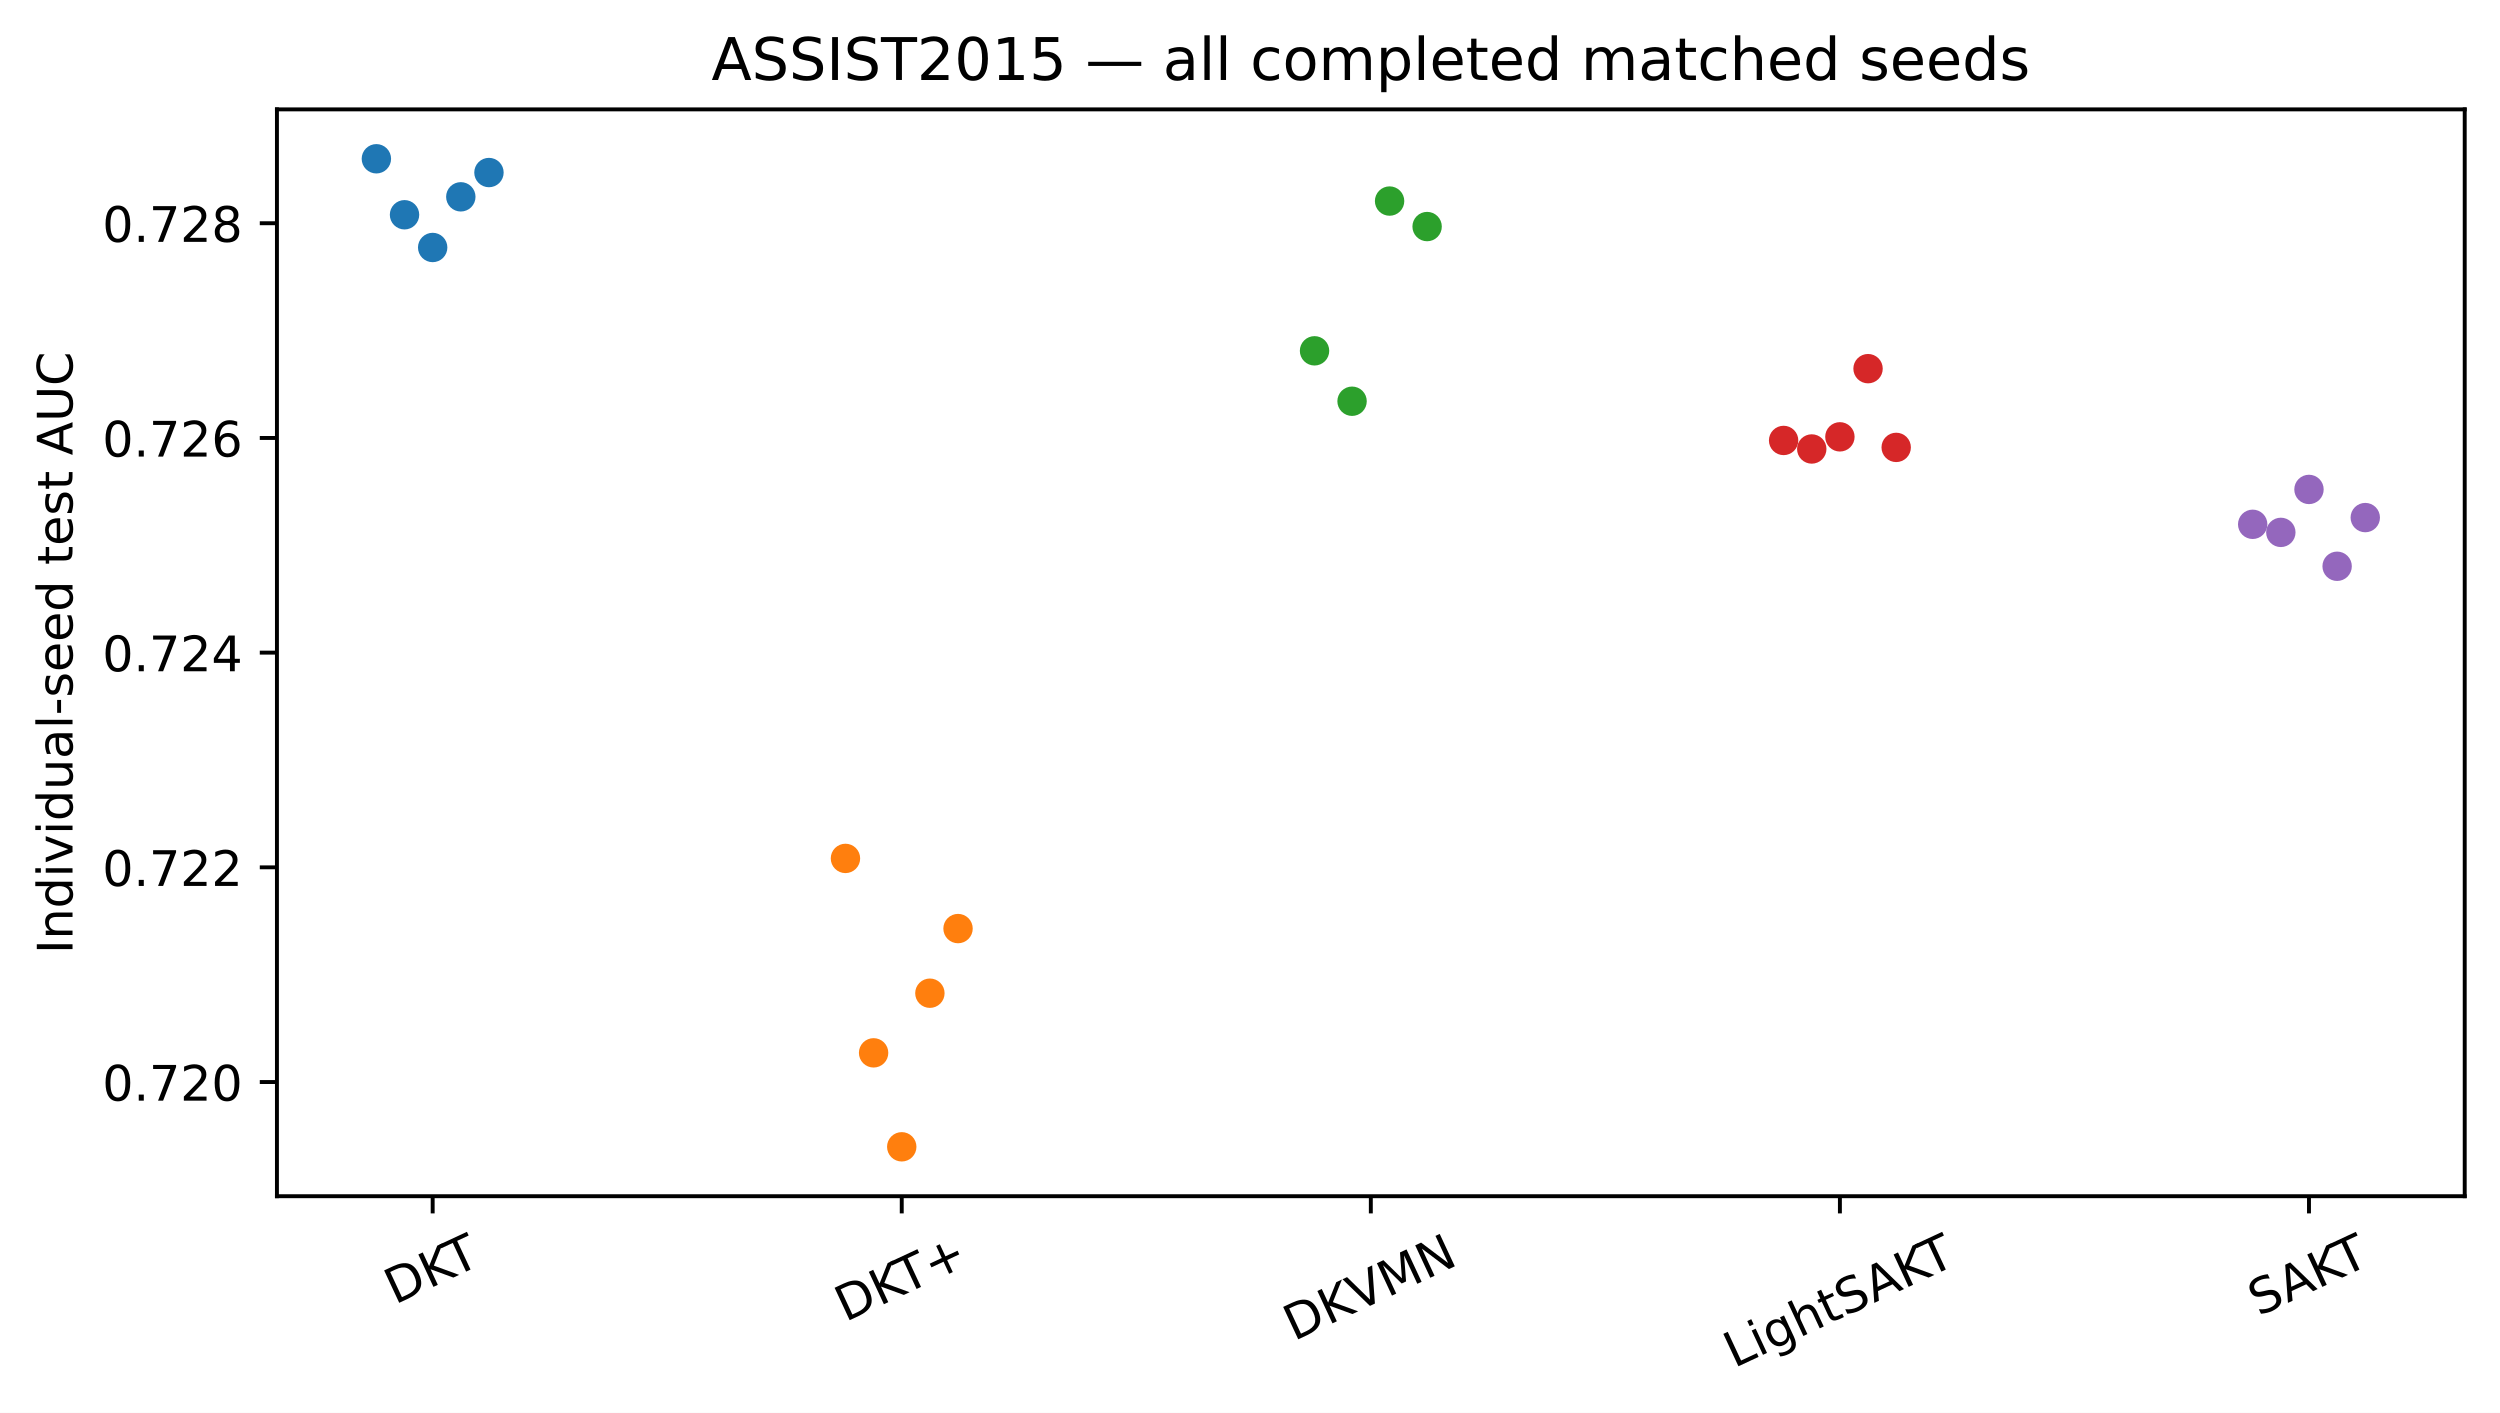
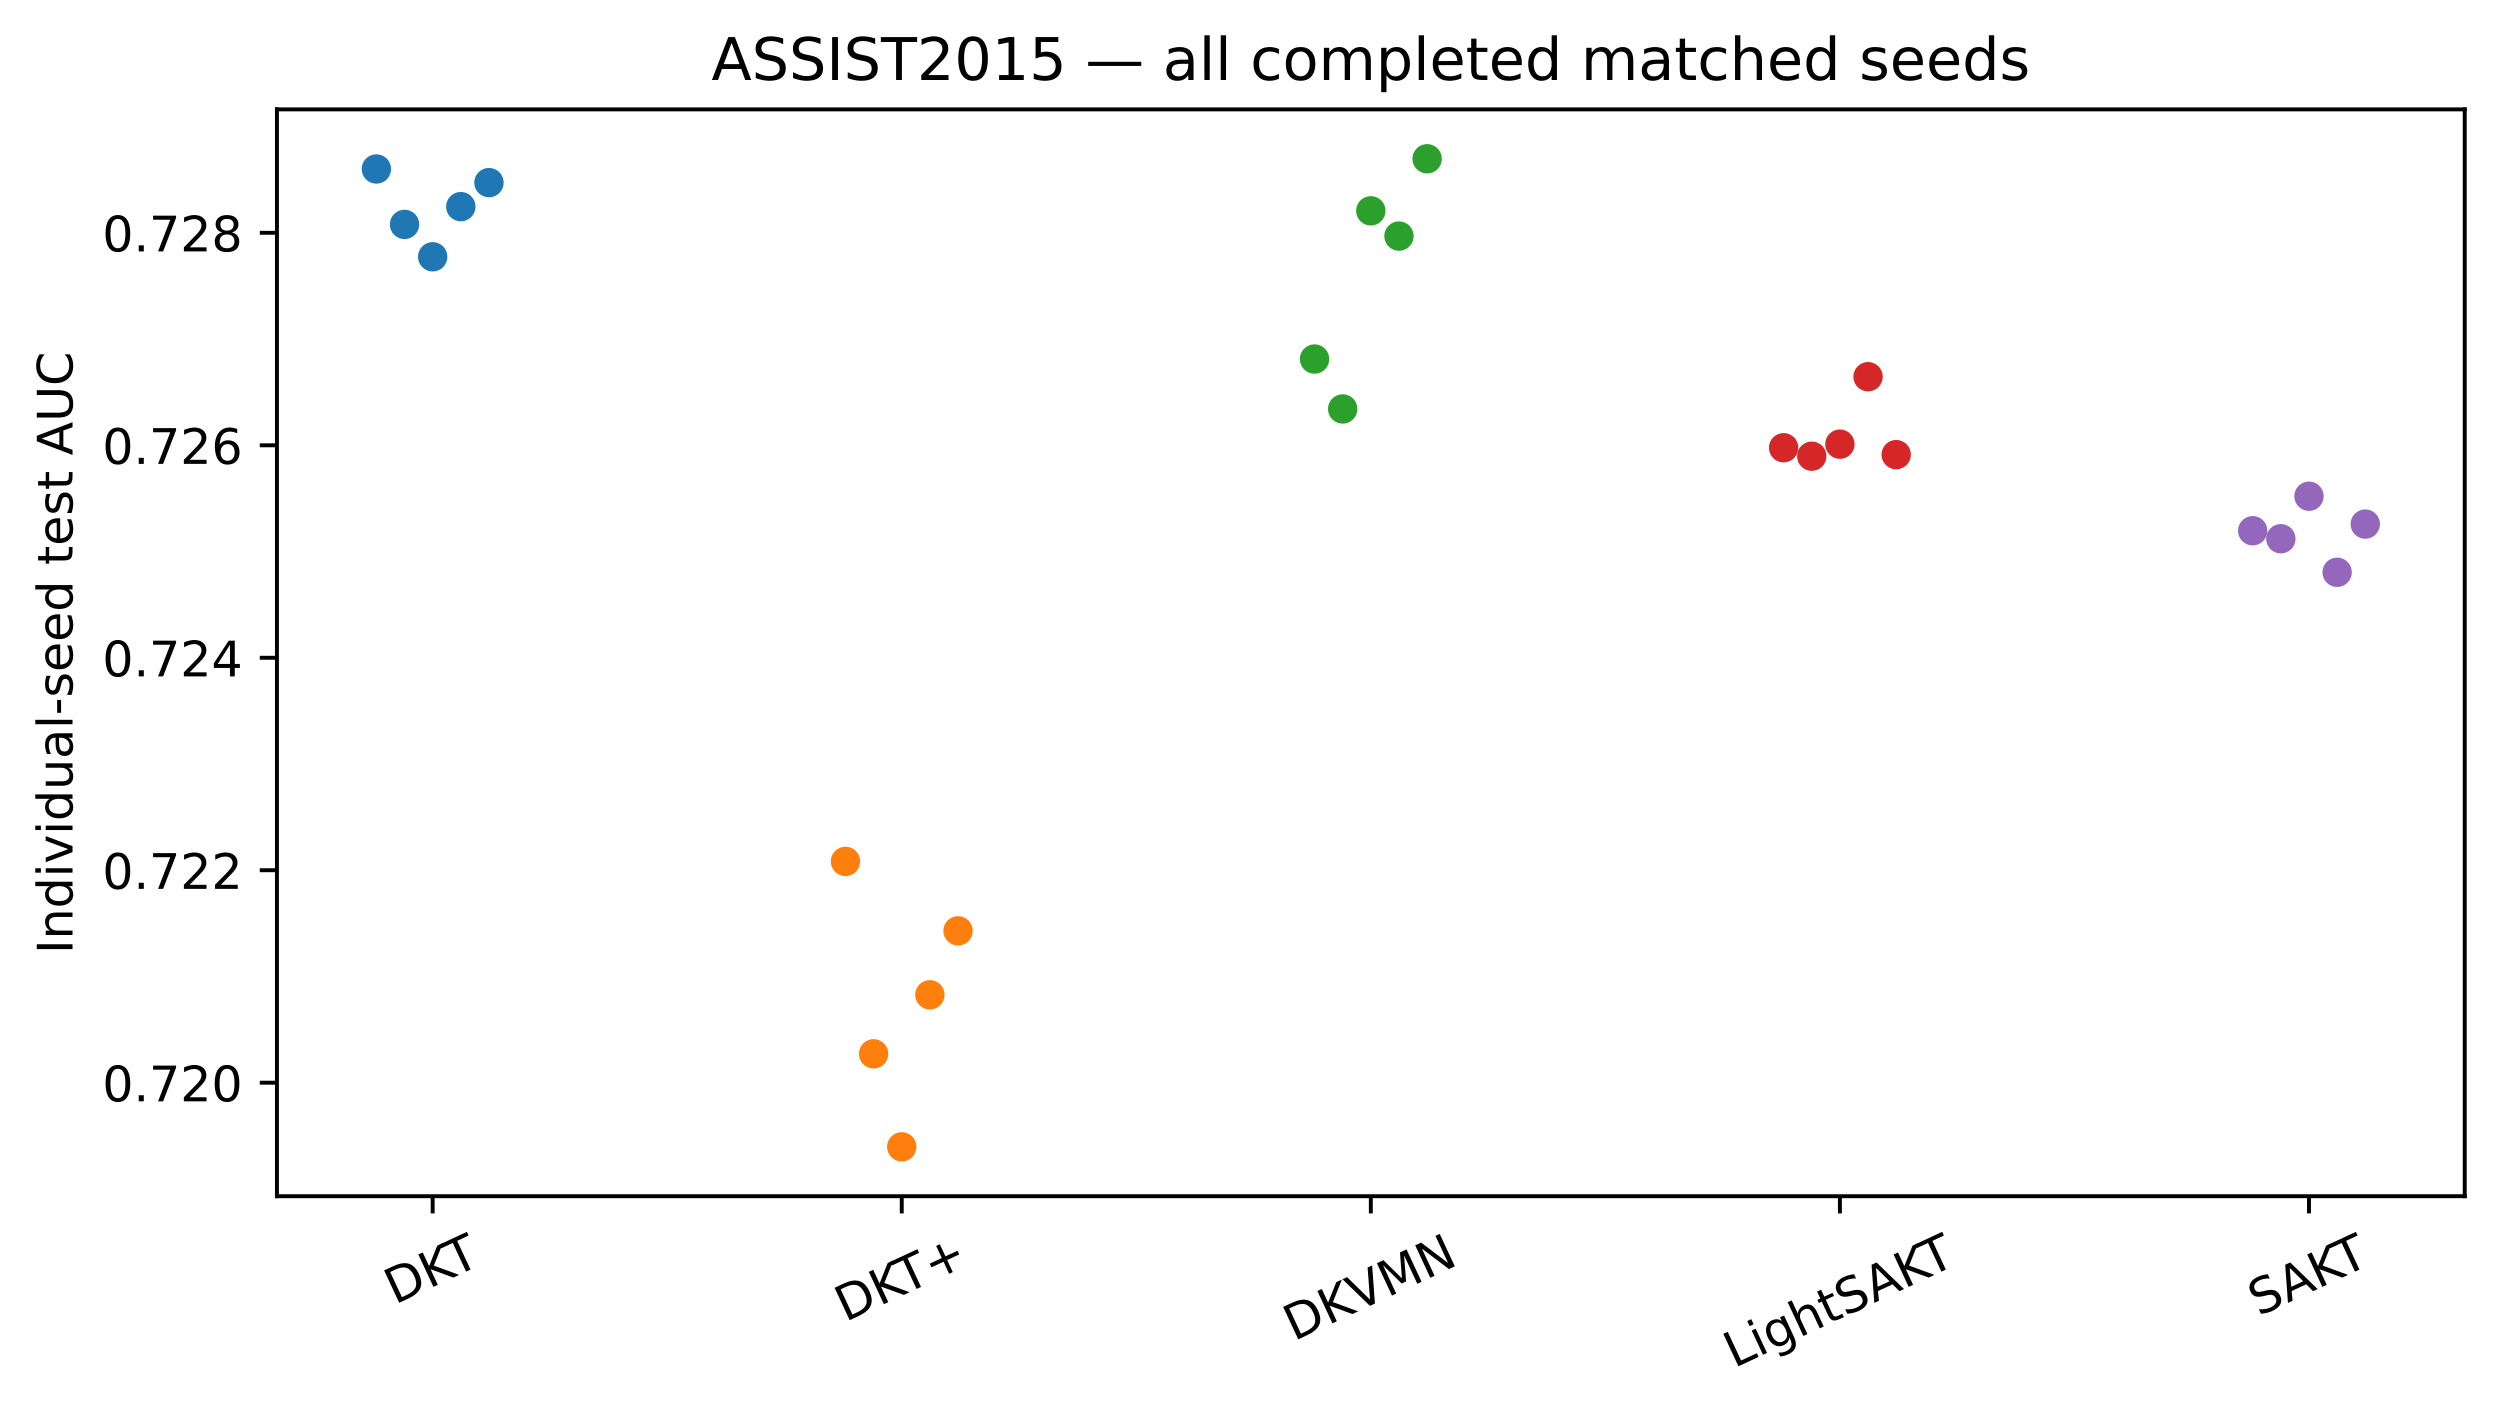
<svg xmlns="http://www.w3.org/2000/svg" xmlns:xlink="http://www.w3.org/1999/xlink" width="510.106pt" height="288.275pt" viewBox="0 0 510.106 288.275" version="1.1">
  <defs>
    <style type="text/css">*{stroke-linejoin: round; stroke-linecap: butt}</style>
  </defs>
  <g id="figure_1">
    <g id="patch_1">
      <path d="M 0 288.275  L 510.106 288.275  L 510.106 0  L 0 0  z " style="fill: #ffffff" />
    </g>
    <g id="axes_1">
      <g id="patch_2">
        <path d="M 56.506 244.078  L 502.906 244.078  L 502.906 22.318  L 56.506 22.318  z " style="fill: #ffffff" />
      </g>
      <g id="PathCollection_1">
        <defs>
-           <path id="m74ae8d1da1" d="M 0 2.5  C 0.663 2.5 1.299 2.237 1.768 1.768  C 2.237 1.299 2.5 0.663 2.5 0  C 2.5 -0.663 2.237 -1.299 1.768 -1.768  C 1.299 -2.237 0.663 -2.5 0 -2.5  C -0.663 -2.5 -1.299 -2.237 -1.768 -1.768  C -2.237 -1.299 -2.5 -0.663 -2.5 0  C -2.5 0.663 -2.237 1.299 -1.768 1.768  C -1.299 2.237 -0.663 2.5 0 2.5  z " style="stroke: #1f77b4" />
-         </defs>
-         <g clip-path="url(#p07e5ad0973)">
-           <use xlink:href="#m74ae8d1da1" x="76.797" y="32.398" style="fill: #1f77b4; stroke: #1f77b4" />
-           <use xlink:href="#m74ae8d1da1" x="82.54" y="43.821" style="fill: #1f77b4; stroke: #1f77b4" />
-           <use xlink:href="#m74ae8d1da1" x="88.283" y="50.497" style="fill: #1f77b4; stroke: #1f77b4" />
-           <use xlink:href="#m74ae8d1da1" x="94.025" y="40.161" style="fill: #1f77b4; stroke: #1f77b4" />
-           <use xlink:href="#m74ae8d1da1" x="99.768" y="35.206" style="fill: #1f77b4; stroke: #1f77b4" />
+           <path id="mf30c22cc40" d="M 0 2.5  C 0.663 2.5 1.299 2.237 1.768 1.768  C 2.237 1.299 2.5 0.663 2.5 0  C 2.5 -0.663 2.237 -1.299 1.768 -1.768  C 1.299 -2.237 0.663 -2.5 0 -2.5  C -0.663 -2.5 -1.299 -2.237 -1.768 -1.768  C -2.237 -1.299 -2.5 -0.663 -2.5 0  C -2.5 0.663 -2.237 1.299 -1.768 1.768  C -1.299 2.237 -0.663 2.5 0 2.5  z " style="stroke: #1f77b4" />
+         </defs>
+         <g clip-path="url(#p59347d65c5)">
+           <use xlink:href="#mf30c22cc40" x="76.797" y="34.482" style="fill: #1f77b4; stroke: #1f77b4" />
+           <use xlink:href="#mf30c22cc40" x="82.54" y="45.787" style="fill: #1f77b4; stroke: #1f77b4" />
+           <use xlink:href="#mf30c22cc40" x="88.283" y="52.394" style="fill: #1f77b4; stroke: #1f77b4" />
+           <use xlink:href="#mf30c22cc40" x="94.025" y="42.164" style="fill: #1f77b4; stroke: #1f77b4" />
+           <use xlink:href="#mf30c22cc40" x="99.768" y="37.261" style="fill: #1f77b4; stroke: #1f77b4" />
        </g>
      </g>
      <g id="PathCollection_2">
        <defs>
-           <path id="md3b0dfad84" d="M 0 2.5  C 0.663 2.5 1.299 2.237 1.768 1.768  C 2.237 1.299 2.5 0.663 2.5 0  C 2.5 -0.663 2.237 -1.299 1.768 -1.768  C 1.299 -2.237 0.663 -2.5 0 -2.5  C -0.663 -2.5 -1.299 -2.237 -1.768 -1.768  C -2.237 -1.299 -2.5 -0.663 -2.5 0  C -2.5 0.663 -2.237 1.299 -1.768 1.768  C -1.299 2.237 -0.663 2.5 0 2.5  z " style="stroke: #ff7f0e" />
-         </defs>
-         <g clip-path="url(#p07e5ad0973)">
-           <use xlink:href="#md3b0dfad84" x="172.509" y="175.153" style="fill: #ff7f0e; stroke: #ff7f0e" />
-           <use xlink:href="#md3b0dfad84" x="178.252" y="214.826" style="fill: #ff7f0e; stroke: #ff7f0e" />
-           <use xlink:href="#md3b0dfad84" x="183.994" y="233.998" style="fill: #ff7f0e; stroke: #ff7f0e" />
-           <use xlink:href="#md3b0dfad84" x="189.737" y="202.657" style="fill: #ff7f0e; stroke: #ff7f0e" />
-           <use xlink:href="#md3b0dfad84" x="195.48" y="189.469" style="fill: #ff7f0e; stroke: #ff7f0e" />
+           <path id="m3fc4f75dd9" d="M 0 2.5  C 0.663 2.5 1.299 2.237 1.768 1.768  C 2.237 1.299 2.5 0.663 2.5 0  C 2.5 -0.663 2.237 -1.299 1.768 -1.768  C 1.299 -2.237 0.663 -2.5 0 -2.5  C -0.663 -2.5 -1.299 -2.237 -1.768 -1.768  C -2.237 -1.299 -2.5 -0.663 -2.5 0  C -2.5 0.663 -2.237 1.299 -1.768 1.768  C -1.299 2.237 -0.663 2.5 0 2.5  z " style="stroke: #ff7f0e" />
+         </defs>
+         <g clip-path="url(#p59347d65c5)">
+           <use xlink:href="#m3fc4f75dd9" x="172.509" y="175.761" style="fill: #ff7f0e; stroke: #ff7f0e" />
+           <use xlink:href="#m3fc4f75dd9" x="178.252" y="215.024" style="fill: #ff7f0e; stroke: #ff7f0e" />
+           <use xlink:href="#m3fc4f75dd9" x="183.994" y="233.998" style="fill: #ff7f0e; stroke: #ff7f0e" />
+           <use xlink:href="#m3fc4f75dd9" x="189.737" y="202.981" style="fill: #ff7f0e; stroke: #ff7f0e" />
+           <use xlink:href="#m3fc4f75dd9" x="195.48" y="189.929" style="fill: #ff7f0e; stroke: #ff7f0e" />
        </g>
      </g>
      <g id="PathCollection_3">
        <defs>
-           <path id="ma65a9e8e08" d="M 0 2.5  C 0.663 2.5 1.299 2.237 1.768 1.768  C 2.237 1.299 2.5 0.663 2.5 0  C 2.5 -0.663 2.237 -1.299 1.768 -1.768  C 1.299 -2.237 0.663 -2.5 0 -2.5  C -0.663 -2.5 -1.299 -2.237 -1.768 -1.768  C -2.237 -1.299 -2.5 -0.663 -2.5 0  C -2.5 0.663 -2.237 1.299 -1.768 1.768  C -1.299 2.237 -0.663 2.5 0 2.5  z " style="stroke: #2ca02c" />
-         </defs>
-         <g clip-path="url(#p07e5ad0973)">
-           <use xlink:href="#ma65a9e8e08" x="268.221" y="71.583" style="fill: #2ca02c; stroke: #2ca02c" />
-           <use xlink:href="#ma65a9e8e08" x="275.878" y="81.87" style="fill: #2ca02c; stroke: #2ca02c" />
-           <use xlink:href="#ma65a9e8e08" x="283.535" y="41.025" style="fill: #2ca02c; stroke: #2ca02c" />
-           <use xlink:href="#ma65a9e8e08" x="291.192" y="46.229" style="fill: #2ca02c; stroke: #2ca02c" />
+           <path id="m6455241612" d="M 0 2.5  C 0.663 2.5 1.299 2.237 1.768 1.768  C 2.237 1.299 2.5 0.663 2.5 0  C 2.5 -0.663 2.237 -1.299 1.768 -1.768  C 1.299 -2.237 0.663 -2.5 0 -2.5  C -0.663 -2.5 -1.299 -2.237 -1.768 -1.768  C -2.237 -1.299 -2.5 -0.663 -2.5 0  C -2.5 0.663 -2.237 1.299 -1.768 1.768  C -1.299 2.237 -0.663 2.5 0 2.5  z " style="stroke: #2ca02c" />
+         </defs>
+         <g clip-path="url(#p59347d65c5)">
+           <use xlink:href="#m6455241612" x="268.221" y="73.261" style="fill: #2ca02c; stroke: #2ca02c" />
+           <use xlink:href="#m6455241612" x="273.964" y="83.442" style="fill: #2ca02c; stroke: #2ca02c" />
+           <use xlink:href="#m6455241612" x="279.706" y="43.02" style="fill: #2ca02c; stroke: #2ca02c" />
+           <use xlink:href="#m6455241612" x="285.449" y="48.17" style="fill: #2ca02c; stroke: #2ca02c" />
+           <use xlink:href="#m6455241612" x="291.192" y="32.398" style="fill: #2ca02c; stroke: #2ca02c" />
        </g>
      </g>
      <g id="PathCollection_4">
        <defs>
-           <path id="mf770f122f2" d="M 0 2.5  C 0.663 2.5 1.299 2.237 1.768 1.768  C 2.237 1.299 2.5 0.663 2.5 0  C 2.5 -0.663 2.237 -1.299 1.768 -1.768  C 1.299 -2.237 0.663 -2.5 0 -2.5  C -0.663 -2.5 -1.299 -2.237 -1.768 -1.768  C -2.237 -1.299 -2.5 -0.663 -2.5 0  C -2.5 0.663 -2.237 1.299 -1.768 1.768  C -1.299 2.237 -0.663 2.5 0 2.5  z " style="stroke: #d62728" />
-         </defs>
-         <g clip-path="url(#p07e5ad0973)">
-           <use xlink:href="#mf770f122f2" x="363.933" y="89.871" style="fill: #d62728; stroke: #d62728" />
-           <use xlink:href="#mf770f122f2" x="369.675" y="91.611" style="fill: #d62728; stroke: #d62728" />
-           <use xlink:href="#mf770f122f2" x="375.418" y="89.134" style="fill: #d62728; stroke: #d62728" />
-           <use xlink:href="#mf770f122f2" x="381.161" y="75.222" style="fill: #d62728; stroke: #d62728" />
-           <use xlink:href="#mf770f122f2" x="386.904" y="91.288" style="fill: #d62728; stroke: #d62728" />
+           <path id="m1b6078fb7e" d="M 0 2.5  C 0.663 2.5 1.299 2.237 1.768 1.768  C 2.237 1.299 2.5 0.663 2.5 0  C 2.5 -0.663 2.237 -1.299 1.768 -1.768  C 1.299 -2.237 0.663 -2.5 0 -2.5  C -0.663 -2.5 -1.299 -2.237 -1.768 -1.768  C -2.237 -1.299 -2.5 -0.663 -2.5 0  C -2.5 0.663 -2.237 1.299 -1.768 1.768  C -1.299 2.237 -0.663 2.5 0 2.5  z " style="stroke: #d62728" />
+         </defs>
+         <g clip-path="url(#p59347d65c5)">
+           <use xlink:href="#m1b6078fb7e" x="363.933" y="91.361" style="fill: #d62728; stroke: #d62728" />
+           <use xlink:href="#m1b6078fb7e" x="369.675" y="93.082" style="fill: #d62728; stroke: #d62728" />
+           <use xlink:href="#m1b6078fb7e" x="375.418" y="90.631" style="fill: #d62728; stroke: #d62728" />
+           <use xlink:href="#m1b6078fb7e" x="381.161" y="76.863" style="fill: #d62728; stroke: #d62728" />
+           <use xlink:href="#m1b6078fb7e" x="386.904" y="92.763" style="fill: #d62728; stroke: #d62728" />
        </g>
      </g>
      <g id="PathCollection_5">
        <defs>
-           <path id="m128eb24df3" d="M 0 2.5  C 0.663 2.5 1.299 2.237 1.768 1.768  C 2.237 1.299 2.5 0.663 2.5 0  C 2.5 -0.663 2.237 -1.299 1.768 -1.768  C 1.299 -2.237 0.663 -2.5 0 -2.5  C -0.663 -2.5 -1.299 -2.237 -1.768 -1.768  C -2.237 -1.299 -2.5 -0.663 -2.5 0  C -2.5 0.663 -2.237 1.299 -1.768 1.768  C -1.299 2.237 -0.663 2.5 0 2.5  z " style="stroke: #9467bd" />
-         </defs>
-         <g clip-path="url(#p07e5ad0973)">
-           <use xlink:href="#m128eb24df3" x="459.644" y="106.982" style="fill: #9467bd; stroke: #9467bd" />
-           <use xlink:href="#m128eb24df3" x="465.387" y="108.629" style="fill: #9467bd; stroke: #9467bd" />
-           <use xlink:href="#m128eb24df3" x="471.13" y="99.865" style="fill: #9467bd; stroke: #9467bd" />
-           <use xlink:href="#m128eb24df3" x="476.873" y="115.544" style="fill: #9467bd; stroke: #9467bd" />
-           <use xlink:href="#m128eb24df3" x="482.615" y="105.609" style="fill: #9467bd; stroke: #9467bd" />
+           <path id="m7908c27f58" d="M 0 2.5  C 0.663 2.5 1.299 2.237 1.768 1.768  C 2.237 1.299 2.5 0.663 2.5 0  C 2.5 -0.663 2.237 -1.299 1.768 -1.768  C 1.299 -2.237 0.663 -2.5 0 -2.5  C -0.663 -2.5 -1.299 -2.237 -1.768 -1.768  C -2.237 -1.299 -2.5 -0.663 -2.5 0  C -2.5 0.663 -2.237 1.299 -1.768 1.768  C -1.299 2.237 -0.663 2.5 0 2.5  z " style="stroke: #9467bd" />
+         </defs>
+         <g clip-path="url(#p59347d65c5)">
+           <use xlink:href="#m7908c27f58" x="459.644" y="108.294" style="fill: #9467bd; stroke: #9467bd" />
+           <use xlink:href="#m7908c27f58" x="465.387" y="109.925" style="fill: #9467bd; stroke: #9467bd" />
+           <use xlink:href="#m7908c27f58" x="471.13" y="101.251" style="fill: #9467bd; stroke: #9467bd" />
+           <use xlink:href="#m7908c27f58" x="476.873" y="116.768" style="fill: #9467bd; stroke: #9467bd" />
+           <use xlink:href="#m7908c27f58" x="482.615" y="106.936" style="fill: #9467bd; stroke: #9467bd" />
        </g>
      </g>
      <g id="matplotlib.axis_1">
        <g id="xtick_1">
          <g id="line2d_1">
            <defs>
-               <path id="meb5895109b" d="M 0 0  L 0 3.5  " style="stroke: #000000; stroke-width: 0.8" />
+               <path id="m3603db1ce4" d="M 0 0  L 0 3.5  " style="stroke: #000000; stroke-width: 0.8" />
            </defs>
            <g>
-               <use xlink:href="#meb5895109b" x="88.283" y="244.078" style="stroke: #000000; stroke-width: 0.8" />
+               <use xlink:href="#m3603db1ce4" x="88.283" y="244.078" style="stroke: #000000; stroke-width: 0.8" />
            </g>
          </g>
          <g id="text_1">
            <g transform="translate(80.57117 266.244) rotate(-25) scale(0.1 -0.1)">
              <defs>
                <path id="DejaVuSans-44" d="M 1259 4147  L 1259 519  L 2022 519  Q 2988 519 3436 956  Q 3884 1394 3884 2338  Q 3884 3275 3436 3711  Q 2988 4147 2022 4147  L 1259 4147  z M 628 4666  L 1925 4666  Q 3281 4666 3915 4102  Q 4550 3538 4550 2338  Q 4550 1131 3912 565  Q 3275 0 1925 0  L 628 0  L 628 4666  z " transform="scale(0.015625)" />
                <path id="DejaVuSans-4b" d="M 628 4666  L 1259 4666  L 1259 2694  L 3353 4666  L 4166 4666  L 1850 2491  L 4331 0  L 3500 0  L 1259 2247  L 1259 0  L 628 0  L 628 4666  z " transform="scale(0.015625)" />
                <path id="DejaVuSans-54" d="M -19 4666  L 3928 4666  L 3928 4134  L 2272 4134  L 2272 0  L 1638 0  L 1638 4134  L -19 4134  L -19 4666  z " transform="scale(0.015625)" />
              </defs>
              <use xlink:href="#DejaVuSans-44" />
              <use xlink:href="#DejaVuSans-4b" x="77.002" />
              <use xlink:href="#DejaVuSans-54" x="134.828" />
            </g>
          </g>
        </g>
        <g id="xtick_2">
          <g id="line2d_2">
            <g>
-               <use xlink:href="#meb5895109b" x="183.994" y="244.078" style="stroke: #000000; stroke-width: 0.8" />
+               <use xlink:href="#m3603db1ce4" x="183.994" y="244.078" style="stroke: #000000; stroke-width: 0.8" />
            </g>
          </g>
          <g id="text_2">
            <g transform="translate(172.4857 269.7854) rotate(-25) scale(0.1 -0.1)">
              <defs>
                <path id="DejaVuSans-2b" d="M 2944 4013  L 2944 2272  L 4684 2272  L 4684 1741  L 2944 1741  L 2944 0  L 2419 0  L 2419 1741  L 678 1741  L 678 2272  L 2419 2272  L 2419 4013  L 2944 4013  z " transform="scale(0.015625)" />
              </defs>
              <use xlink:href="#DejaVuSans-44" />
              <use xlink:href="#DejaVuSans-4b" x="77.002" />
              <use xlink:href="#DejaVuSans-54" x="134.828" />
              <use xlink:href="#DejaVuSans-2b" x="195.912" />
            </g>
          </g>
        </g>
        <g id="xtick_3">
          <g id="line2d_3">
            <g>
-               <use xlink:href="#meb5895109b" x="279.706" y="244.078" style="stroke: #000000; stroke-width: 0.8" />
+               <use xlink:href="#m3603db1ce4" x="279.706" y="244.078" style="stroke: #000000; stroke-width: 0.8" />
            </g>
          </g>
          <g id="text_3">
            <g transform="translate(264.0115 273.6893) rotate(-25) scale(0.1 -0.1)">
              <defs>
                <path id="DejaVuSans-56" d="M 1831 0  L 50 4666  L 709 4666  L 2188 738  L 3669 4666  L 4325 4666  L 2547 0  L 1831 0  z " transform="scale(0.015625)" />
                <path id="DejaVuSans-4d" d="M 628 4666  L 1569 4666  L 2759 1491  L 3956 4666  L 4897 4666  L 4897 0  L 4281 0  L 4281 4097  L 3078 897  L 2444 897  L 1241 4097  L 1241 0  L 628 0  L 628 4666  z " transform="scale(0.015625)" />
                <path id="DejaVuSans-4e" d="M 628 4666  L 1478 4666  L 3547 763  L 3547 4666  L 4159 4666  L 4159 0  L 3309 0  L 1241 3903  L 1241 0  L 628 0  L 628 4666  z " transform="scale(0.015625)" />
              </defs>
              <use xlink:href="#DejaVuSans-44" />
              <use xlink:href="#DejaVuSans-4b" x="77.002" />
              <use xlink:href="#DejaVuSans-56" x="142.578" />
              <use xlink:href="#DejaVuSans-4d" x="210.986" />
              <use xlink:href="#DejaVuSans-4e" x="297.266" />
            </g>
          </g>
        </g>
        <g id="xtick_4">
          <g id="line2d_4">
            <g>
-               <use xlink:href="#meb5895109b" x="375.418" y="244.078" style="stroke: #000000; stroke-width: 0.8" />
+               <use xlink:href="#m3603db1ce4" x="375.418" y="244.078" style="stroke: #000000; stroke-width: 0.8" />
            </g>
          </g>
          <g id="text_4">
            <g transform="translate(353.8253 279.19) rotate(-25) scale(0.1 -0.1)">
              <defs>
                <path id="DejaVuSans-4c" d="M 628 4666  L 1259 4666  L 1259 531  L 3531 531  L 3531 0  L 628 0  L 628 4666  z " transform="scale(0.015625)" />
                <path id="DejaVuSans-69" d="M 603 3500  L 1178 3500  L 1178 0  L 603 0  L 603 3500  z M 603 4863  L 1178 4863  L 1178 4134  L 603 4134  L 603 4863  z " transform="scale(0.015625)" />
                <path id="DejaVuSans-67" d="M 2906 1791  Q 2906 2416 2648 2759  Q 2391 3103 1925 3103  Q 1463 3103 1205 2759  Q 947 2416 947 1791  Q 947 1169 1205 825  Q 1463 481 1925 481  Q 2391 481 2648 825  Q 2906 1169 2906 1791  z M 3481 434  Q 3481 -459 3084 -895  Q 2688 -1331 1869 -1331  Q 1566 -1331 1297 -1286  Q 1028 -1241 775 -1147  L 775 -588  Q 1028 -725 1275 -790  Q 1522 -856 1778 -856  Q 2344 -856 2625 -561  Q 2906 -266 2906 331  L 2906 616  Q 2728 306 2450 153  Q 2172 0 1784 0  Q 1141 0 747 490  Q 353 981 353 1791  Q 353 2603 747 3093  Q 1141 3584 1784 3584  Q 2172 3584 2450 3431  Q 2728 3278 2906 2969  L 2906 3500  L 3481 3500  L 3481 434  z " transform="scale(0.015625)" />
                <path id="DejaVuSans-68" d="M 3513 2113  L 3513 0  L 2938 0  L 2938 2094  Q 2938 2591 2744 2837  Q 2550 3084 2163 3084  Q 1697 3084 1428 2787  Q 1159 2491 1159 1978  L 1159 0  L 581 0  L 581 4863  L 1159 4863  L 1159 2956  Q 1366 3272 1645 3428  Q 1925 3584 2291 3584  Q 2894 3584 3203 3211  Q 3513 2838 3513 2113  z " transform="scale(0.015625)" />
                <path id="DejaVuSans-74" d="M 1172 4494  L 1172 3500  L 2356 3500  L 2356 3053  L 1172 3053  L 1172 1153  Q 1172 725 1289 603  Q 1406 481 1766 481  L 2356 481  L 2356 0  L 1766 0  Q 1100 0 847 248  Q 594 497 594 1153  L 594 3053  L 172 3053  L 172 3500  L 594 3500  L 594 4494  L 1172 4494  z " transform="scale(0.015625)" />
                <path id="DejaVuSans-53" d="M 3425 4513  L 3425 3897  Q 3066 4069 2747 4153  Q 2428 4238 2131 4238  Q 1616 4238 1336 4038  Q 1056 3838 1056 3469  Q 1056 3159 1242 3001  Q 1428 2844 1947 2747  L 2328 2669  Q 3034 2534 3370 2195  Q 3706 1856 3706 1288  Q 3706 609 3251 259  Q 2797 -91 1919 -91  Q 1588 -91 1214 -16  Q 841 59 441 206  L 441 856  Q 825 641 1194 531  Q 1563 422 1919 422  Q 2459 422 2753 634  Q 3047 847 3047 1241  Q 3047 1584 2836 1778  Q 2625 1972 2144 2069  L 1759 2144  Q 1053 2284 737 2584  Q 422 2884 422 3419  Q 422 4038 858 4394  Q 1294 4750 2059 4750  Q 2388 4750 2728 4690  Q 3069 4631 3425 4513  z " transform="scale(0.015625)" />
                <path id="DejaVuSans-41" d="M 2188 4044  L 1331 1722  L 3047 1722  L 2188 4044  z M 1831 4666  L 2547 4666  L 4325 0  L 3669 0  L 3244 1197  L 1141 1197  L 716 0  L 50 0  L 1831 4666  z " transform="scale(0.015625)" />
              </defs>
              <use xlink:href="#DejaVuSans-4c" />
              <use xlink:href="#DejaVuSans-69" x="55.713" />
              <use xlink:href="#DejaVuSans-67" x="83.496" />
              <use xlink:href="#DejaVuSans-68" x="146.973" />
              <use xlink:href="#DejaVuSans-74" x="210.352" />
              <use xlink:href="#DejaVuSans-53" x="249.561" />
              <use xlink:href="#DejaVuSans-41" x="314.912" />
              <use xlink:href="#DejaVuSans-4b" x="383.32" />
              <use xlink:href="#DejaVuSans-54" x="441.146" />
            </g>
          </g>
        </g>
        <g id="xtick_5">
          <g id="line2d_5">
            <g>
-               <use xlink:href="#meb5895109b" x="471.13" y="244.078" style="stroke: #000000; stroke-width: 0.8" />
+               <use xlink:href="#m3603db1ce4" x="471.13" y="244.078" style="stroke: #000000; stroke-width: 0.8" />
            </g>
          </g>
          <g id="text_5">
            <g transform="translate(460.8462 268.643) rotate(-25) scale(0.1 -0.1)">
              <use xlink:href="#DejaVuSans-53" />
              <use xlink:href="#DejaVuSans-41" x="65.352" />
              <use xlink:href="#DejaVuSans-4b" x="133.76" />
              <use xlink:href="#DejaVuSans-54" x="191.586" />
            </g>
          </g>
        </g>
      </g>
      <g id="matplotlib.axis_2">
        <g id="ytick_1">
          <g id="line2d_6">
            <defs>
-               <path id="m29ef3c1bef" d="M 0 0  L -3.5 0  " style="stroke: #000000; stroke-width: 0.8" />
+               <path id="m5a9d164112" d="M 0 0  L -3.5 0  " style="stroke: #000000; stroke-width: 0.8" />
            </defs>
            <g>
-               <use xlink:href="#m29ef3c1bef" x="56.506" y="220.78" style="stroke: #000000; stroke-width: 0.8" />
+               <use xlink:href="#m5a9d164112" x="56.506" y="220.917" style="stroke: #000000; stroke-width: 0.8" />
            </g>
          </g>
          <g id="text_6">
-             <g transform="translate(20.87813 224.5791) scale(0.1 -0.1)">
+             <g transform="translate(20.87813 224.7158) scale(0.1 -0.1)">
              <defs>
                <path id="DejaVuSans-30" d="M 2034 4250  Q 1547 4250 1301 3770  Q 1056 3291 1056 2328  Q 1056 1369 1301 889  Q 1547 409 2034 409  Q 2525 409 2770 889  Q 3016 1369 3016 2328  Q 3016 3291 2770 3770  Q 2525 4250 2034 4250  z M 2034 4750  Q 2819 4750 3233 4129  Q 3647 3509 3647 2328  Q 3647 1150 3233 529  Q 2819 -91 2034 -91  Q 1250 -91 836 529  Q 422 1150 422 2328  Q 422 3509 836 4129  Q 1250 4750 2034 4750  z " transform="scale(0.015625)" />
                <path id="DejaVuSans-2e" d="M 684 794  L 1344 794  L 1344 0  L 684 0  L 684 794  z " transform="scale(0.015625)" />
                <path id="DejaVuSans-37" d="M 525 4666  L 3525 4666  L 3525 4397  L 1831 0  L 1172 0  L 2766 4134  L 525 4134  L 525 4666  z " transform="scale(0.015625)" />
                <path id="DejaVuSans-32" d="M 1228 531  L 3431 531  L 3431 0  L 469 0  L 469 531  Q 828 903 1448 1529  Q 2069 2156 2228 2338  Q 2531 2678 2651 2914  Q 2772 3150 2772 3378  Q 2772 3750 2511 3984  Q 2250 4219 1831 4219  Q 1534 4219 1204 4116  Q 875 4013 500 3803  L 500 4441  Q 881 4594 1212 4672  Q 1544 4750 1819 4750  Q 2544 4750 2975 4387  Q 3406 4025 3406 3419  Q 3406 3131 3298 2873  Q 3191 2616 2906 2266  Q 2828 2175 2409 1742  Q 1991 1309 1228 531  z " transform="scale(0.015625)" />
              </defs>
              <use xlink:href="#DejaVuSans-30" />
              <use xlink:href="#DejaVuSans-2e" x="63.623" />
              <use xlink:href="#DejaVuSans-37" x="95.41" />
              <use xlink:href="#DejaVuSans-32" x="159.033" />
              <use xlink:href="#DejaVuSans-30" x="222.656" />
            </g>
          </g>
        </g>
        <g id="ytick_2">
          <g id="line2d_7">
            <g>
-               <use xlink:href="#m29ef3c1bef" x="56.506" y="176.973" style="stroke: #000000; stroke-width: 0.8" />
+               <use xlink:href="#m5a9d164112" x="56.506" y="177.563" style="stroke: #000000; stroke-width: 0.8" />
            </g>
          </g>
          <g id="text_7">
-             <g transform="translate(20.87813 180.7727) scale(0.1 -0.1)">
+             <g transform="translate(20.87813 181.362) scale(0.1 -0.1)">
              <use xlink:href="#DejaVuSans-30" />
              <use xlink:href="#DejaVuSans-2e" x="63.623" />
              <use xlink:href="#DejaVuSans-37" x="95.41" />
              <use xlink:href="#DejaVuSans-32" x="159.033" />
              <use xlink:href="#DejaVuSans-32" x="222.656" />
            </g>
          </g>
        </g>
        <g id="ytick_3">
          <g id="line2d_8">
            <g>
-               <use xlink:href="#m29ef3c1bef" x="56.506" y="133.167" style="stroke: #000000; stroke-width: 0.8" />
+               <use xlink:href="#m5a9d164112" x="56.506" y="134.209" style="stroke: #000000; stroke-width: 0.8" />
            </g>
          </g>
          <g id="text_8">
-             <g transform="translate(20.87813 136.9662) scale(0.1 -0.1)">
+             <g transform="translate(20.87813 138.0083) scale(0.1 -0.1)">
              <defs>
                <path id="DejaVuSans-34" d="M 2419 4116  L 825 1625  L 2419 1625  L 2419 4116  z M 2253 4666  L 3047 4666  L 3047 1625  L 3713 1625  L 3713 1100  L 3047 1100  L 3047 0  L 2419 0  L 2419 1100  L 313 1100  L 313 1709  L 2253 4666  z " transform="scale(0.015625)" />
              </defs>
              <use xlink:href="#DejaVuSans-30" />
              <use xlink:href="#DejaVuSans-2e" x="63.623" />
              <use xlink:href="#DejaVuSans-37" x="95.41" />
              <use xlink:href="#DejaVuSans-32" x="159.033" />
              <use xlink:href="#DejaVuSans-34" x="222.656" />
            </g>
          </g>
        </g>
        <g id="ytick_4">
          <g id="line2d_9">
            <g>
-               <use xlink:href="#m29ef3c1bef" x="56.506" y="89.36" style="stroke: #000000; stroke-width: 0.8" />
+               <use xlink:href="#m5a9d164112" x="56.506" y="90.855" style="stroke: #000000; stroke-width: 0.8" />
            </g>
          </g>
          <g id="text_9">
-             <g transform="translate(20.87813 93.15966) scale(0.1 -0.1)">
+             <g transform="translate(20.87813 94.6545) scale(0.1 -0.1)">
              <defs>
                <path id="DejaVuSans-36" d="M 2113 2584  Q 1688 2584 1439 2293  Q 1191 2003 1191 1497  Q 1191 994 1439 701  Q 1688 409 2113 409  Q 2538 409 2786 701  Q 3034 994 3034 1497  Q 3034 2003 2786 2293  Q 2538 2584 2113 2584  z M 3366 4563  L 3366 3988  Q 3128 4100 2886 4159  Q 2644 4219 2406 4219  Q 1781 4219 1451 3797  Q 1122 3375 1075 2522  Q 1259 2794 1537 2939  Q 1816 3084 2150 3084  Q 2853 3084 3261 2657  Q 3669 2231 3669 1497  Q 3669 778 3244 343  Q 2819 -91 2113 -91  Q 1303 -91 875 529  Q 447 1150 447 2328  Q 447 3434 972 4092  Q 1497 4750 2381 4750  Q 2619 4750 2861 4703  Q 3103 4656 3366 4563  z " transform="scale(0.015625)" />
              </defs>
              <use xlink:href="#DejaVuSans-30" />
              <use xlink:href="#DejaVuSans-2e" x="63.623" />
              <use xlink:href="#DejaVuSans-37" x="95.41" />
              <use xlink:href="#DejaVuSans-32" x="159.033" />
              <use xlink:href="#DejaVuSans-36" x="222.656" />
            </g>
          </g>
        </g>
        <g id="ytick_5">
          <g id="line2d_10">
            <g>
-               <use xlink:href="#m29ef3c1bef" x="56.506" y="45.554" style="stroke: #000000; stroke-width: 0.8" />
+               <use xlink:href="#m5a9d164112" x="56.506" y="47.502" style="stroke: #000000; stroke-width: 0.8" />
            </g>
          </g>
          <g id="text_10">
-             <g transform="translate(20.87813 49.35316) scale(0.1 -0.1)">
+             <g transform="translate(20.87813 51.30075) scale(0.1 -0.1)">
              <defs>
                <path id="DejaVuSans-38" d="M 2034 2216  Q 1584 2216 1326 1975  Q 1069 1734 1069 1313  Q 1069 891 1326 650  Q 1584 409 2034 409  Q 2484 409 2743 651  Q 3003 894 3003 1313  Q 3003 1734 2745 1975  Q 2488 2216 2034 2216  z M 1403 2484  Q 997 2584 770 2862  Q 544 3141 544 3541  Q 544 4100 942 4425  Q 1341 4750 2034 4750  Q 2731 4750 3128 4425  Q 3525 4100 3525 3541  Q 3525 3141 3298 2862  Q 3072 2584 2669 2484  Q 3125 2378 3379 2068  Q 3634 1759 3634 1313  Q 3634 634 3220 271  Q 2806 -91 2034 -91  Q 1263 -91 848 271  Q 434 634 434 1313  Q 434 1759 690 2068  Q 947 2378 1403 2484  z M 1172 3481  Q 1172 3119 1398 2916  Q 1625 2713 2034 2713  Q 2441 2713 2670 2916  Q 2900 3119 2900 3481  Q 2900 3844 2670 4047  Q 2441 4250 2034 4250  Q 1625 4250 1398 4047  Q 1172 3844 1172 3481  z " transform="scale(0.015625)" />
              </defs>
              <use xlink:href="#DejaVuSans-30" />
              <use xlink:href="#DejaVuSans-2e" x="63.623" />
              <use xlink:href="#DejaVuSans-37" x="95.41" />
              <use xlink:href="#DejaVuSans-32" x="159.033" />
              <use xlink:href="#DejaVuSans-38" x="222.656" />
            </g>
          </g>
        </g>
        <g id="text_11">
          <g transform="translate(14.79844 194.6364) rotate(-90) scale(0.1 -0.1)">
            <defs>
              <path id="DejaVuSans-49" d="M 628 4666  L 1259 4666  L 1259 0  L 628 0  L 628 4666  z " transform="scale(0.015625)" />
              <path id="DejaVuSans-6e" d="M 3513 2113  L 3513 0  L 2938 0  L 2938 2094  Q 2938 2591 2744 2837  Q 2550 3084 2163 3084  Q 1697 3084 1428 2787  Q 1159 2491 1159 1978  L 1159 0  L 581 0  L 581 3500  L 1159 3500  L 1159 2956  Q 1366 3272 1645 3428  Q 1925 3584 2291 3584  Q 2894 3584 3203 3211  Q 3513 2838 3513 2113  z " transform="scale(0.015625)" />
              <path id="DejaVuSans-64" d="M 2906 2969  L 2906 4863  L 3481 4863  L 3481 0  L 2906 0  L 2906 525  Q 2725 213 2448 61  Q 2172 -91 1784 -91  Q 1150 -91 751 415  Q 353 922 353 1747  Q 353 2572 751 3078  Q 1150 3584 1784 3584  Q 2172 3584 2448 3432  Q 2725 3281 2906 2969  z M 947 1747  Q 947 1113 1208 752  Q 1469 391 1925 391  Q 2381 391 2643 752  Q 2906 1113 2906 1747  Q 2906 2381 2643 2742  Q 2381 3103 1925 3103  Q 1469 3103 1208 2742  Q 947 2381 947 1747  z " transform="scale(0.015625)" />
              <path id="DejaVuSans-76" d="M 191 3500  L 800 3500  L 1894 563  L 2988 3500  L 3597 3500  L 2284 0  L 1503 0  L 191 3500  z " transform="scale(0.015625)" />
              <path id="DejaVuSans-75" d="M 544 1381  L 544 3500  L 1119 3500  L 1119 1403  Q 1119 906 1312 657  Q 1506 409 1894 409  Q 2359 409 2629 706  Q 2900 1003 2900 1516  L 2900 3500  L 3475 3500  L 3475 0  L 2900 0  L 2900 538  Q 2691 219 2414 64  Q 2138 -91 1772 -91  Q 1169 -91 856 284  Q 544 659 544 1381  z M 1991 3584  L 1991 3584  z " transform="scale(0.015625)" />
              <path id="DejaVuSans-61" d="M 2194 1759  Q 1497 1759 1228 1600  Q 959 1441 959 1056  Q 959 750 1161 570  Q 1363 391 1709 391  Q 2188 391 2477 730  Q 2766 1069 2766 1631  L 2766 1759  L 2194 1759  z M 3341 1997  L 3341 0  L 2766 0  L 2766 531  Q 2569 213 2275 61  Q 1981 -91 1556 -91  Q 1019 -91 701 211  Q 384 513 384 1019  Q 384 1609 779 1909  Q 1175 2209 1959 2209  L 2766 2209  L 2766 2266  Q 2766 2663 2505 2880  Q 2244 3097 1772 3097  Q 1472 3097 1187 3025  Q 903 2953 641 2809  L 641 3341  Q 956 3463 1253 3523  Q 1550 3584 1831 3584  Q 2591 3584 2966 3190  Q 3341 2797 3341 1997  z " transform="scale(0.015625)" />
              <path id="DejaVuSans-6c" d="M 603 4863  L 1178 4863  L 1178 0  L 603 0  L 603 4863  z " transform="scale(0.015625)" />
              <path id="DejaVuSans-2d" d="M 313 2009  L 1997 2009  L 1997 1497  L 313 1497  L 313 2009  z " transform="scale(0.015625)" />
              <path id="DejaVuSans-73" d="M 2834 3397  L 2834 2853  Q 2591 2978 2328 3040  Q 2066 3103 1784 3103  Q 1356 3103 1142 2972  Q 928 2841 928 2578  Q 928 2378 1081 2264  Q 1234 2150 1697 2047  L 1894 2003  Q 2506 1872 2764 1633  Q 3022 1394 3022 966  Q 3022 478 2636 193  Q 2250 -91 1575 -91  Q 1294 -91 989 -36  Q 684 19 347 128  L 347 722  Q 666 556 975 473  Q 1284 391 1588 391  Q 1994 391 2212 530  Q 2431 669 2431 922  Q 2431 1156 2273 1281  Q 2116 1406 1581 1522  L 1381 1569  Q 847 1681 609 1914  Q 372 2147 372 2553  Q 372 3047 722 3315  Q 1072 3584 1716 3584  Q 2034 3584 2315 3537  Q 2597 3491 2834 3397  z " transform="scale(0.015625)" />
              <path id="DejaVuSans-65" d="M 3597 1894  L 3597 1613  L 953 1613  Q 991 1019 1311 708  Q 1631 397 2203 397  Q 2534 397 2845 478  Q 3156 559 3463 722  L 3463 178  Q 3153 47 2828 -22  Q 2503 -91 2169 -91  Q 1331 -91 842 396  Q 353 884 353 1716  Q 353 2575 817 3079  Q 1281 3584 2069 3584  Q 2775 3584 3186 3129  Q 3597 2675 3597 1894  z M 3022 2063  Q 3016 2534 2758 2815  Q 2500 3097 2075 3097  Q 1594 3097 1305 2825  Q 1016 2553 972 2059  L 3022 2063  z " transform="scale(0.015625)" />
              <path id="DejaVuSans-20" transform="scale(0.015625)" />
              <path id="DejaVuSans-55" d="M 556 4666  L 1191 4666  L 1191 1831  Q 1191 1081 1462 751  Q 1734 422 2344 422  Q 2950 422 3222 751  Q 3494 1081 3494 1831  L 3494 4666  L 4128 4666  L 4128 1753  Q 4128 841 3676 375  Q 3225 -91 2344 -91  Q 1459 -91 1007 375  Q 556 841 556 1753  L 556 4666  z " transform="scale(0.015625)" />
              <path id="DejaVuSans-43" d="M 4122 4306  L 4122 3641  Q 3803 3938 3442 4084  Q 3081 4231 2675 4231  Q 1875 4231 1450 3742  Q 1025 3253 1025 2328  Q 1025 1406 1450 917  Q 1875 428 2675 428  Q 3081 428 3442 575  Q 3803 722 4122 1019  L 4122 359  Q 3791 134 3420 21  Q 3050 -91 2638 -91  Q 1578 -91 968 557  Q 359 1206 359 2328  Q 359 3453 968 4101  Q 1578 4750 2638 4750  Q 3056 4750 3426 4639  Q 3797 4528 4122 4306  z " transform="scale(0.015625)" />
            </defs>
            <use xlink:href="#DejaVuSans-49" />
            <use xlink:href="#DejaVuSans-6e" x="29.492" />
            <use xlink:href="#DejaVuSans-64" x="92.871" />
            <use xlink:href="#DejaVuSans-69" x="156.348" />
            <use xlink:href="#DejaVuSans-76" x="184.131" />
            <use xlink:href="#DejaVuSans-69" x="243.311" />
            <use xlink:href="#DejaVuSans-64" x="271.094" />
            <use xlink:href="#DejaVuSans-75" x="334.57" />
            <use xlink:href="#DejaVuSans-61" x="397.949" />
            <use xlink:href="#DejaVuSans-6c" x="459.229" />
            <use xlink:href="#DejaVuSans-2d" x="487.012" />
            <use xlink:href="#DejaVuSans-73" x="523.096" />
            <use xlink:href="#DejaVuSans-65" x="575.195" />
            <use xlink:href="#DejaVuSans-65" x="636.719" />
            <use xlink:href="#DejaVuSans-64" x="698.242" />
            <use xlink:href="#DejaVuSans-20" x="761.719" />
            <use xlink:href="#DejaVuSans-74" x="793.506" />
            <use xlink:href="#DejaVuSans-65" x="832.715" />
            <use xlink:href="#DejaVuSans-73" x="894.238" />
            <use xlink:href="#DejaVuSans-74" x="946.338" />
            <use xlink:href="#DejaVuSans-20" x="985.547" />
            <use xlink:href="#DejaVuSans-41" x="1017.334" />
            <use xlink:href="#DejaVuSans-55" x="1085.742" />
            <use xlink:href="#DejaVuSans-43" x="1158.936" />
          </g>
        </g>
      </g>
      <g id="patch_3">
        <path d="M 56.506 244.078  L 56.506 22.318  " style="fill: none; stroke: #000000; stroke-width: 0.8; stroke-linejoin: miter; stroke-linecap: square" />
      </g>
      <g id="patch_4">
        <path d="M 502.906 244.078  L 502.906 22.318  " style="fill: none; stroke: #000000; stroke-width: 0.8; stroke-linejoin: miter; stroke-linecap: square" />
      </g>
      <g id="patch_5">
        <path d="M 56.506 244.078  L 502.906 244.078  " style="fill: none; stroke: #000000; stroke-width: 0.8; stroke-linejoin: miter; stroke-linecap: square" />
      </g>
      <g id="patch_6">
        <path d="M 56.506 22.318  L 502.906 22.318  " style="fill: none; stroke: #000000; stroke-width: 0.8; stroke-linejoin: miter; stroke-linecap: square" />
      </g>
      <g id="text_12">
        <g transform="translate(145.1694 16.31812) scale(0.12 -0.12)">
          <defs>
            <path id="DejaVuSans-31" d="M 794 531  L 1825 531  L 1825 4091  L 703 3866  L 703 4441  L 1819 4666  L 2450 4666  L 2450 531  L 3481 531  L 3481 0  L 794 0  L 794 531  z " transform="scale(0.015625)" />
            <path id="DejaVuSans-35" d="M 691 4666  L 3169 4666  L 3169 4134  L 1269 4134  L 1269 2991  Q 1406 3038 1543 3061  Q 1681 3084 1819 3084  Q 2600 3084 3056 2656  Q 3513 2228 3513 1497  Q 3513 744 3044 326  Q 2575 -91 1722 -91  Q 1428 -91 1123 -41  Q 819 9 494 109  L 494 744  Q 775 591 1075 516  Q 1375 441 1709 441  Q 2250 441 2565 725  Q 2881 1009 2881 1497  Q 2881 1984 2565 2268  Q 2250 2553 1709 2553  Q 1456 2553 1204 2497  Q 953 2441 691 2322  L 691 4666  z " transform="scale(0.015625)" />
            <path id="DejaVuSans-2014" d="M 313 1978  L 6088 1978  L 6088 1528  L 313 1528  L 313 1978  z " transform="scale(0.015625)" />
            <path id="DejaVuSans-63" d="M 3122 3366  L 3122 2828  Q 2878 2963 2633 3030  Q 2388 3097 2138 3097  Q 1578 3097 1268 2742  Q 959 2388 959 1747  Q 959 1106 1268 751  Q 1578 397 2138 397  Q 2388 397 2633 464  Q 2878 531 3122 666  L 3122 134  Q 2881 22 2623 -34  Q 2366 -91 2075 -91  Q 1284 -91 818 406  Q 353 903 353 1747  Q 353 2603 823 3093  Q 1294 3584 2113 3584  Q 2378 3584 2631 3529  Q 2884 3475 3122 3366  z " transform="scale(0.015625)" />
            <path id="DejaVuSans-6f" d="M 1959 3097  Q 1497 3097 1228 2736  Q 959 2375 959 1747  Q 959 1119 1226 758  Q 1494 397 1959 397  Q 2419 397 2687 759  Q 2956 1122 2956 1747  Q 2956 2369 2687 2733  Q 2419 3097 1959 3097  z M 1959 3584  Q 2709 3584 3137 3096  Q 3566 2609 3566 1747  Q 3566 888 3137 398  Q 2709 -91 1959 -91  Q 1206 -91 779 398  Q 353 888 353 1747  Q 353 2609 779 3096  Q 1206 3584 1959 3584  z " transform="scale(0.015625)" />
            <path id="DejaVuSans-6d" d="M 3328 2828  Q 3544 3216 3844 3400  Q 4144 3584 4550 3584  Q 5097 3584 5394 3201  Q 5691 2819 5691 2113  L 5691 0  L 5113 0  L 5113 2094  Q 5113 2597 4934 2840  Q 4756 3084 4391 3084  Q 3944 3084 3684 2787  Q 3425 2491 3425 1978  L 3425 0  L 2847 0  L 2847 2094  Q 2847 2600 2669 2842  Q 2491 3084 2119 3084  Q 1678 3084 1418 2786  Q 1159 2488 1159 1978  L 1159 0  L 581 0  L 581 3500  L 1159 3500  L 1159 2956  Q 1356 3278 1631 3431  Q 1906 3584 2284 3584  Q 2666 3584 2933 3390  Q 3200 3197 3328 2828  z " transform="scale(0.015625)" />
            <path id="DejaVuSans-70" d="M 1159 525  L 1159 -1331  L 581 -1331  L 581 3500  L 1159 3500  L 1159 2969  Q 1341 3281 1617 3432  Q 1894 3584 2278 3584  Q 2916 3584 3314 3078  Q 3713 2572 3713 1747  Q 3713 922 3314 415  Q 2916 -91 2278 -91  Q 1894 -91 1617 61  Q 1341 213 1159 525  z M 3116 1747  Q 3116 2381 2855 2742  Q 2594 3103 2138 3103  Q 1681 3103 1420 2742  Q 1159 2381 1159 1747  Q 1159 1113 1420 752  Q 1681 391 2138 391  Q 2594 391 2855 752  Q 3116 1113 3116 1747  z " transform="scale(0.015625)" />
          </defs>
          <use xlink:href="#DejaVuSans-41" />
          <use xlink:href="#DejaVuSans-53" x="68.408" />
          <use xlink:href="#DejaVuSans-53" x="131.885" />
          <use xlink:href="#DejaVuSans-49" x="195.361" />
          <use xlink:href="#DejaVuSans-53" x="224.854" />
          <use xlink:href="#DejaVuSans-54" x="288.33" />
          <use xlink:href="#DejaVuSans-32" x="349.414" />
          <use xlink:href="#DejaVuSans-30" x="413.037" />
          <use xlink:href="#DejaVuSans-31" x="476.66" />
          <use xlink:href="#DejaVuSans-35" x="540.283" />
          <use xlink:href="#DejaVuSans-20" x="603.906" />
          <use xlink:href="#DejaVuSans-2014" x="635.693" />
          <use xlink:href="#DejaVuSans-20" x="735.693" />
          <use xlink:href="#DejaVuSans-61" x="767.48" />
          <use xlink:href="#DejaVuSans-6c" x="828.76" />
          <use xlink:href="#DejaVuSans-6c" x="856.543" />
          <use xlink:href="#DejaVuSans-20" x="884.326" />
          <use xlink:href="#DejaVuSans-63" x="916.113" />
          <use xlink:href="#DejaVuSans-6f" x="971.094" />
          <use xlink:href="#DejaVuSans-6d" x="1032.275" />
          <use xlink:href="#DejaVuSans-70" x="1129.688" />
          <use xlink:href="#DejaVuSans-6c" x="1193.164" />
          <use xlink:href="#DejaVuSans-65" x="1220.947" />
          <use xlink:href="#DejaVuSans-74" x="1282.471" />
          <use xlink:href="#DejaVuSans-65" x="1321.68" />
          <use xlink:href="#DejaVuSans-64" x="1383.203" />
          <use xlink:href="#DejaVuSans-20" x="1446.68" />
          <use xlink:href="#DejaVuSans-6d" x="1478.467" />
          <use xlink:href="#DejaVuSans-61" x="1575.879" />
          <use xlink:href="#DejaVuSans-74" x="1637.158" />
          <use xlink:href="#DejaVuSans-63" x="1676.367" />
          <use xlink:href="#DejaVuSans-68" x="1731.348" />
          <use xlink:href="#DejaVuSans-65" x="1794.727" />
          <use xlink:href="#DejaVuSans-64" x="1856.25" />
          <use xlink:href="#DejaVuSans-20" x="1919.727" />
          <use xlink:href="#DejaVuSans-73" x="1951.514" />
          <use xlink:href="#DejaVuSans-65" x="2003.613" />
          <use xlink:href="#DejaVuSans-65" x="2065.137" />
          <use xlink:href="#DejaVuSans-64" x="2126.66" />
          <use xlink:href="#DejaVuSans-73" x="2190.137" />
        </g>
      </g>
    </g>
  </g>
  <defs>
-     <clipPath id="p07e5ad0973">
+     <clipPath id="p59347d65c5">
      <rect x="56.506" y="22.318" width="446.4" height="221.76" />
    </clipPath>
  </defs>
</svg>
